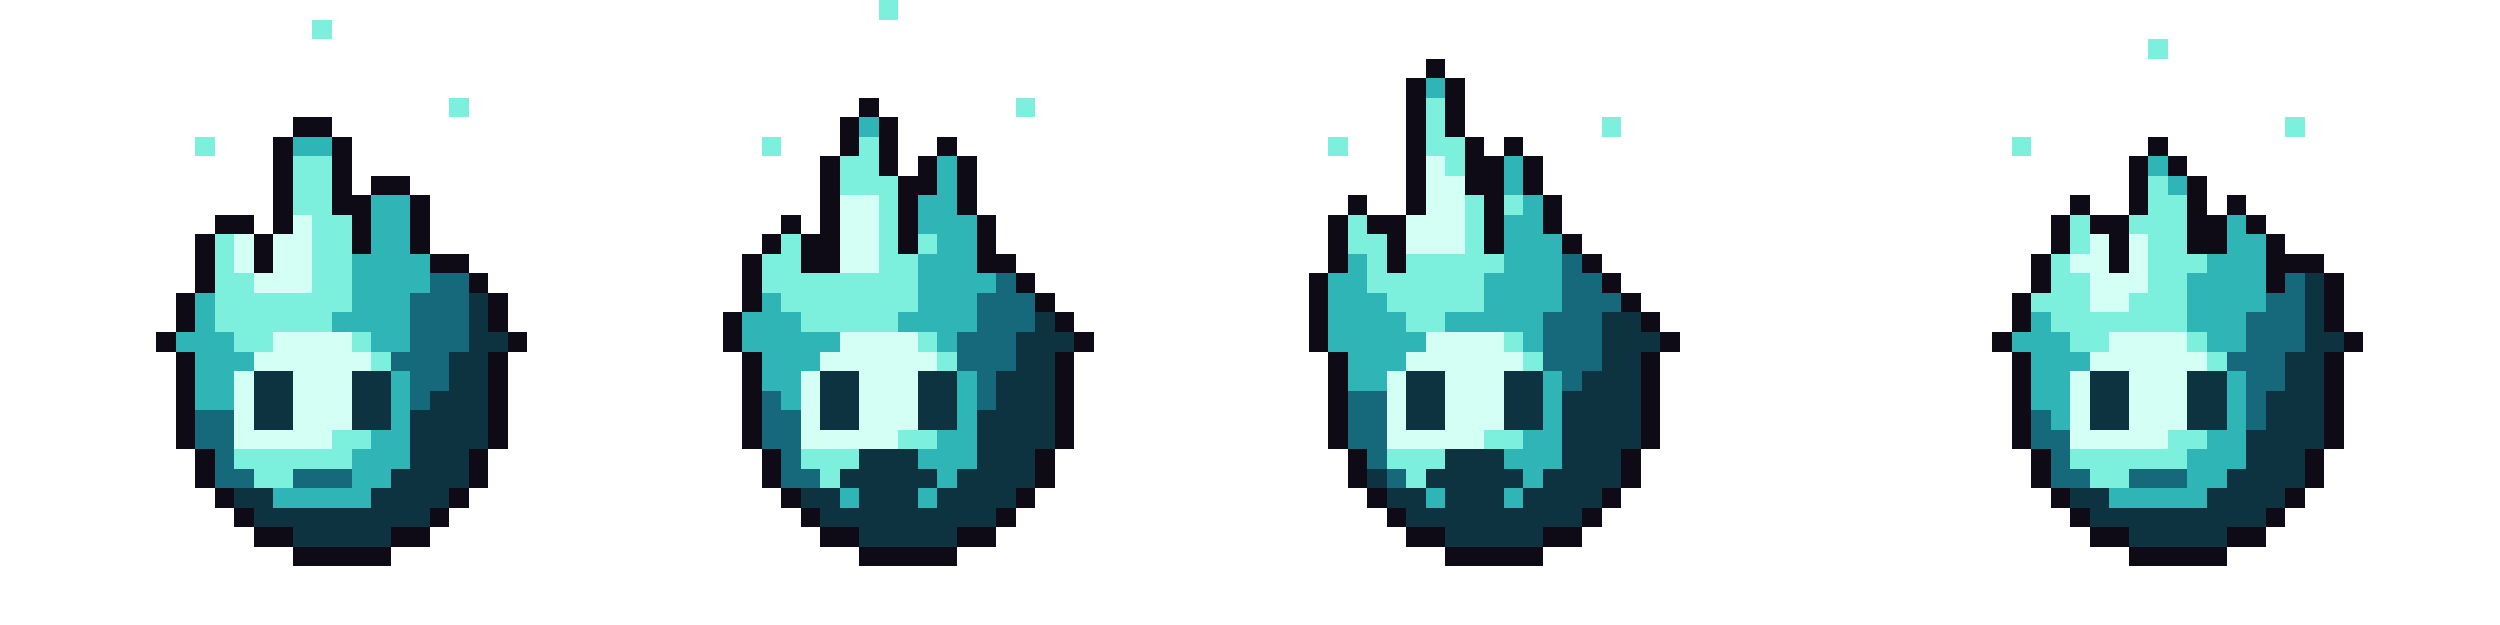
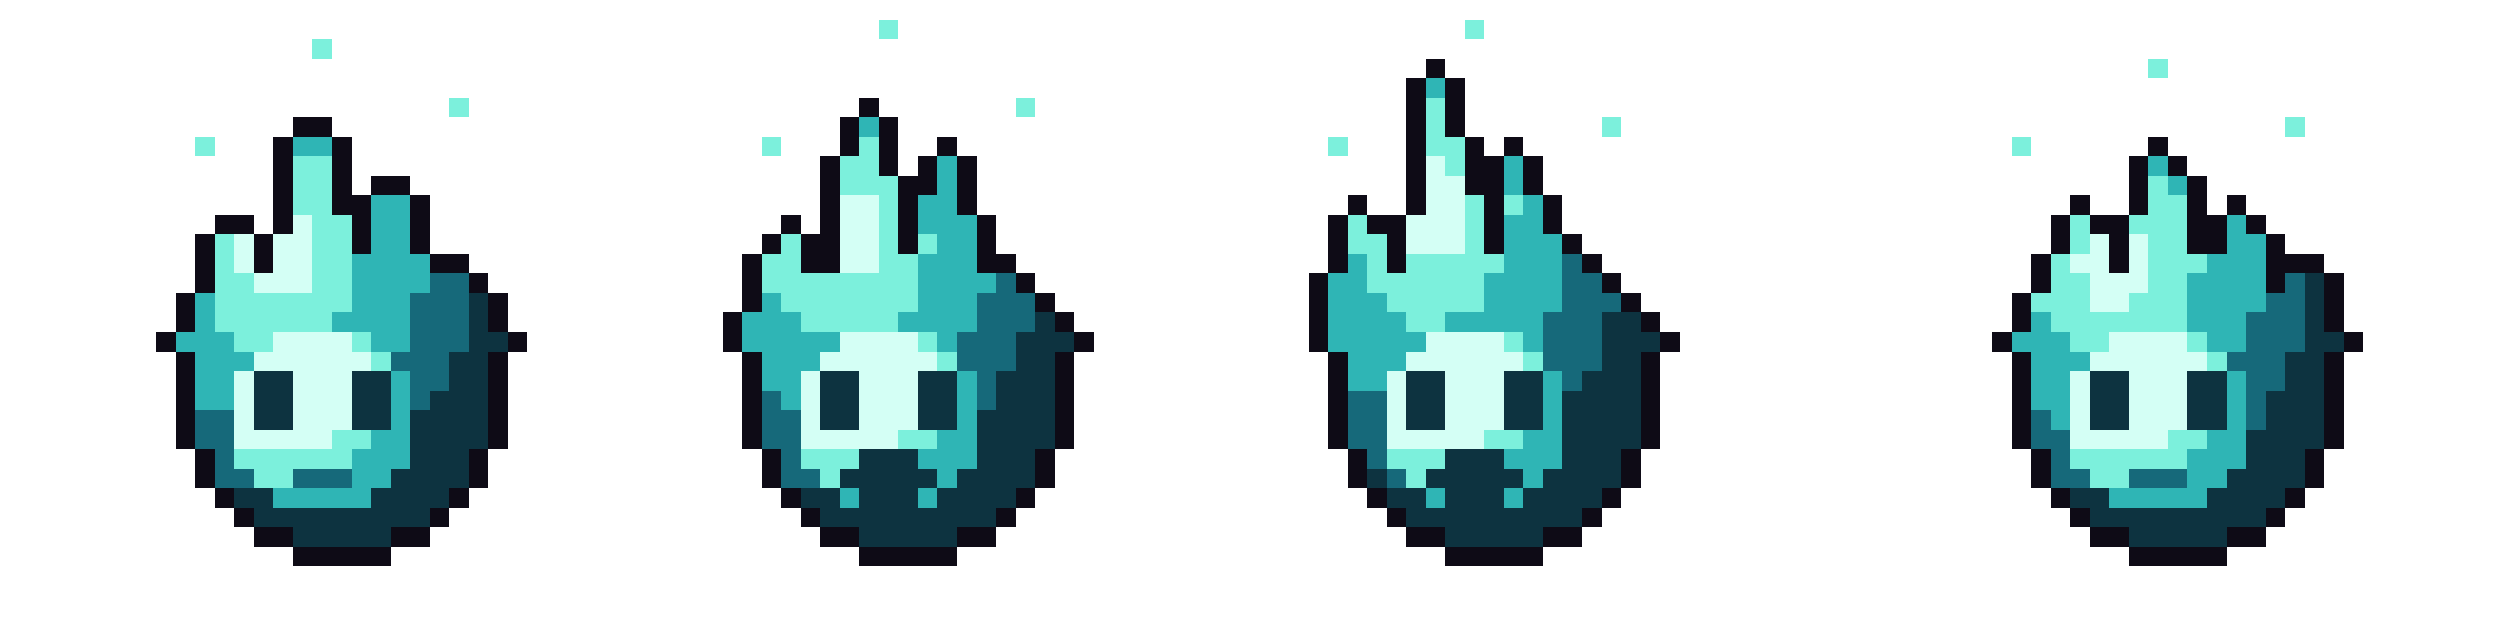
<svg xmlns="http://www.w3.org/2000/svg" width="256" height="64" viewBox="0 0 256 64" shape-rendering="crispEdges">
-   <path fill="#7cf0dc" d="M90 0h2v1h-2zM90 1h2v1h-2zM32 2h2v1h-2zM32 3h2v1h-2zM220 4h2v1h-2zM220 5h2v1h-2zM46 10h2v1h-2zM104 10h2v1h-2zM146 10h2v1h-2zM46 11h2v1h-2zM104 11h2v1h-2zM146 11h2v1h-2zM146 12h2v1h-2zM164 12h2v1h-2zM234 12h2v1h-2zM146 13h2v1h-2zM164 13h2v1h-2zM234 13h2v1h-2zM20 14h2v1h-2zM78 14h2v1h-2zM88 14h2v1h-2zM136 14h2v1h-2zM146 14h4v1h-4zM206 14h2v1h-2zM20 15h2v1h-2zM78 15h2v1h-2zM88 15h2v1h-2zM136 15h2v1h-2zM146 15h4v1h-4zM206 15h2v1h-2zM30 16h4v1h-4zM86 16h4v1h-4zM148 16h2v1h-2zM30 17h4v1h-4zM86 17h4v1h-4zM148 17h2v1h-2zM30 18h4v1h-4zM86 18h6v1h-6zM220 18h2v1h-2zM30 19h4v1h-4zM86 19h6v1h-6zM220 19h2v1h-2zM30 20h4v1h-4zM90 20h2v1h-2zM150 20h2v1h-2zM154 20h2v1h-2zM220 20h4v1h-4zM30 21h4v1h-4zM90 21h2v1h-2zM150 21h2v1h-2zM154 21h2v1h-2zM220 21h4v1h-4zM32 22h4v1h-4zM90 22h2v1h-2zM138 22h2v1h-2zM150 22h2v1h-2zM212 22h2v1h-2zM218 22h6v1h-6zM32 23h4v1h-4zM90 23h2v1h-2zM138 23h2v1h-2zM150 23h2v1h-2zM212 23h2v1h-2zM218 23h6v1h-6zM22 24h2v1h-2zM32 24h4v1h-4zM80 24h2v1h-2zM90 24h2v1h-2zM94 24h2v1h-2zM138 24h4v1h-4zM150 24h2v1h-2zM212 24h2v1h-2zM220 24h4v1h-4zM22 25h2v1h-2zM32 25h4v1h-4zM80 25h2v1h-2zM90 25h2v1h-2zM94 25h2v1h-2zM138 25h4v1h-4zM150 25h2v1h-2zM212 25h2v1h-2zM220 25h4v1h-4zM22 26h2v1h-2zM32 26h4v1h-4zM78 26h4v1h-4zM90 26h4v1h-4zM140 26h2v1h-2zM144 26h10v1h-10zM210 26h2v1h-2zM220 26h6v1h-6zM22 27h2v1h-2zM32 27h4v1h-4zM78 27h4v1h-4zM90 27h4v1h-4zM140 27h2v1h-2zM144 27h10v1h-10zM210 27h2v1h-2zM220 27h6v1h-6zM22 28h4v1h-4zM32 28h4v1h-4zM78 28h16v1h-16zM140 28h12v1h-12zM210 28h4v1h-4zM220 28h4v1h-4zM22 29h4v1h-4zM32 29h4v1h-4zM78 29h16v1h-16zM140 29h12v1h-12zM210 29h4v1h-4zM220 29h4v1h-4zM22 30h14v1h-14zM80 30h14v1h-14zM142 30h10v1h-10zM208 30h6v1h-6zM218 30h6v1h-6zM22 31h14v1h-14zM80 31h14v1h-14zM142 31h10v1h-10zM208 31h6v1h-6zM218 31h6v1h-6zM22 32h12v1h-12zM82 32h10v1h-10zM144 32h4v1h-4zM210 32h14v1h-14zM22 33h12v1h-12zM82 33h10v1h-10zM144 33h4v1h-4zM210 33h14v1h-14zM24 34h4v1h-4zM36 34h2v1h-2zM94 34h2v1h-2zM154 34h2v1h-2zM212 34h4v1h-4zM224 34h2v1h-2zM24 35h4v1h-4zM36 35h2v1h-2zM94 35h2v1h-2zM154 35h2v1h-2zM212 35h4v1h-4zM224 35h2v1h-2zM38 36h2v1h-2zM96 36h2v1h-2zM156 36h2v1h-2zM226 36h2v1h-2zM38 37h2v1h-2zM96 37h2v1h-2zM156 37h2v1h-2zM226 37h2v1h-2zM34 44h4v1h-4zM92 44h4v1h-4zM152 44h4v1h-4zM222 44h4v1h-4zM34 45h4v1h-4zM92 45h4v1h-4zM152 45h4v1h-4zM222 45h4v1h-4zM24 46h12v1h-12zM82 46h6v1h-6zM142 46h6v1h-6zM212 46h12v1h-12zM24 47h12v1h-12zM82 47h6v1h-6zM142 47h6v1h-6zM212 47h12v1h-12zM26 48h4v1h-4zM84 48h2v1h-2zM144 48h2v1h-2zM214 48h4v1h-4zM26 49h4v1h-4zM84 49h2v1h-2zM144 49h2v1h-2zM214 49h4v1h-4z" />
+   <path fill="#7cf0dc" d="M90 2h2v1h-2zM150 2h2v1h-2zM90 3h2v1h-2zM150 3h2v1h-2zM32 4h2v1h-2zM32 5h2v1h-2zM220 6h2v1h-2zM220 7h2v1h-2zM46 10h2v1h-2zM104 10h2v1h-2zM146 10h2v1h-2zM46 11h2v1h-2zM104 11h2v1h-2zM146 11h2v1h-2zM146 12h2v1h-2zM164 12h2v1h-2zM234 12h2v1h-2zM146 13h2v1h-2zM164 13h2v1h-2zM234 13h2v1h-2zM20 14h2v1h-2zM78 14h2v1h-2zM88 14h2v1h-2zM136 14h2v1h-2zM146 14h4v1h-4zM206 14h2v1h-2zM20 15h2v1h-2zM78 15h2v1h-2zM88 15h2v1h-2zM136 15h2v1h-2zM146 15h4v1h-4zM206 15h2v1h-2zM30 16h4v1h-4zM86 16h4v1h-4zM148 16h2v1h-2zM30 17h4v1h-4zM86 17h4v1h-4zM148 17h2v1h-2zM30 18h4v1h-4zM86 18h6v1h-6zM220 18h2v1h-2zM30 19h4v1h-4zM86 19h6v1h-6zM220 19h2v1h-2zM30 20h4v1h-4zM90 20h2v1h-2zM150 20h2v1h-2zM154 20h2v1h-2zM220 20h4v1h-4zM30 21h4v1h-4zM90 21h2v1h-2zM150 21h2v1h-2zM154 21h2v1h-2zM220 21h4v1h-4zM32 22h4v1h-4zM90 22h2v1h-2zM138 22h2v1h-2zM150 22h2v1h-2zM212 22h2v1h-2zM218 22h6v1h-6zM32 23h4v1h-4zM90 23h2v1h-2zM138 23h2v1h-2zM150 23h2v1h-2zM212 23h2v1h-2zM218 23h6v1h-6zM22 24h2v1h-2zM32 24h4v1h-4zM80 24h2v1h-2zM90 24h2v1h-2zM94 24h2v1h-2zM138 24h4v1h-4zM150 24h2v1h-2zM212 24h2v1h-2zM220 24h4v1h-4zM22 25h2v1h-2zM32 25h4v1h-4zM80 25h2v1h-2zM90 25h2v1h-2zM94 25h2v1h-2zM138 25h4v1h-4zM150 25h2v1h-2zM212 25h2v1h-2zM220 25h4v1h-4zM22 26h2v1h-2zM32 26h4v1h-4zM78 26h4v1h-4zM90 26h4v1h-4zM140 26h2v1h-2zM144 26h10v1h-10zM210 26h2v1h-2zM220 26h6v1h-6zM22 27h2v1h-2zM32 27h4v1h-4zM78 27h4v1h-4zM90 27h4v1h-4zM140 27h2v1h-2zM144 27h10v1h-10zM210 27h2v1h-2zM220 27h6v1h-6zM22 28h4v1h-4zM32 28h4v1h-4zM78 28h16v1h-16zM140 28h12v1h-12zM210 28h4v1h-4zM220 28h4v1h-4zM22 29h4v1h-4zM32 29h4v1h-4zM78 29h16v1h-16zM140 29h12v1h-12zM210 29h4v1h-4zM220 29h4v1h-4zM22 30h14v1h-14zM80 30h14v1h-14zM142 30h10v1h-10zM208 30h6v1h-6zM218 30h6v1h-6zM22 31h14v1h-14zM80 31h14v1h-14zM142 31h10v1h-10zM208 31h6v1h-6zM218 31h6v1h-6zM22 32h12v1h-12zM82 32h10v1h-10zM144 32h4v1h-4zM210 32h14v1h-14zM22 33h12v1h-12zM82 33h10v1h-10zM144 33h4v1h-4zM210 33h14v1h-14zM24 34h4v1h-4zM36 34h2v1h-2zM94 34h2v1h-2zM154 34h2v1h-2zM212 34h4v1h-4zM224 34h2v1h-2zM24 35h4v1h-4zM36 35h2v1h-2zM94 35h2v1h-2zM154 35h2v1h-2zM212 35h4v1h-4zM224 35h2v1h-2zM38 36h2v1h-2zM96 36h2v1h-2zM156 36h2v1h-2zM226 36h2v1h-2zM38 37h2v1h-2zM96 37h2v1h-2zM156 37h2v1h-2zM226 37h2v1h-2zM34 44h4v1h-4zM92 44h4v1h-4zM152 44h4v1h-4zM222 44h4v1h-4zM34 45h4v1h-4zM92 45h4v1h-4zM152 45h4v1h-4zM222 45h4v1h-4zM24 46h12v1h-12zM82 46h6v1h-6zM142 46h6v1h-6zM212 46h12v1h-12zM24 47h12v1h-12zM82 47h6v1h-6zM142 47h6v1h-6zM212 47h12v1h-12zM26 48h4v1h-4zM84 48h2v1h-2zM144 48h2v1h-2zM214 48h4v1h-4zM26 49h4v1h-4zM84 49h2v1h-2zM144 49h2v1h-2zM214 49h4v1h-4z" />
  <path fill="#0e0b16" d="M146 6h2v1h-2zM146 7h2v1h-2zM144 8h2v1h-2zM148 8h2v1h-2zM144 9h2v1h-2zM148 9h2v1h-2zM88 10h2v1h-2zM144 10h2v1h-2zM148 10h2v1h-2zM88 11h2v1h-2zM144 11h2v1h-2zM148 11h2v1h-2zM30 12h4v1h-4zM86 12h2v1h-2zM90 12h2v1h-2zM144 12h2v1h-2zM148 12h2v1h-2zM30 13h4v1h-4zM86 13h2v1h-2zM90 13h2v1h-2zM144 13h2v1h-2zM148 13h2v1h-2zM28 14h2v1h-2zM34 14h2v1h-2zM86 14h2v1h-2zM90 14h2v1h-2zM96 14h2v1h-2zM144 14h2v1h-2zM150 14h2v1h-2zM154 14h2v1h-2zM220 14h2v1h-2zM28 15h2v1h-2zM34 15h2v1h-2zM86 15h2v1h-2zM90 15h2v1h-2zM96 15h2v1h-2zM144 15h2v1h-2zM150 15h2v1h-2zM154 15h2v1h-2zM220 15h2v1h-2zM28 16h2v1h-2zM34 16h2v1h-2zM84 16h2v1h-2zM90 16h2v1h-2zM94 16h2v1h-2zM98 16h2v1h-2zM144 16h2v1h-2zM150 16h4v1h-4zM156 16h2v1h-2zM218 16h2v1h-2zM222 16h2v1h-2zM28 17h2v1h-2zM34 17h2v1h-2zM84 17h2v1h-2zM90 17h2v1h-2zM94 17h2v1h-2zM98 17h2v1h-2zM144 17h2v1h-2zM150 17h4v1h-4zM156 17h2v1h-2zM218 17h2v1h-2zM222 17h2v1h-2zM28 18h2v1h-2zM34 18h2v1h-2zM38 18h4v1h-4zM84 18h2v1h-2zM92 18h4v1h-4zM98 18h2v1h-2zM144 18h2v1h-2zM150 18h4v1h-4zM156 18h2v1h-2zM218 18h2v1h-2zM224 18h2v1h-2zM28 19h2v1h-2zM34 19h2v1h-2zM38 19h4v1h-4zM84 19h2v1h-2zM92 19h4v1h-4zM98 19h2v1h-2zM144 19h2v1h-2zM150 19h4v1h-4zM156 19h2v1h-2zM218 19h2v1h-2zM224 19h2v1h-2zM28 20h2v1h-2zM34 20h4v1h-4zM42 20h2v1h-2zM84 20h2v1h-2zM92 20h2v1h-2zM98 20h2v1h-2zM138 20h2v1h-2zM144 20h2v1h-2zM152 20h2v1h-2zM158 20h2v1h-2zM212 20h2v1h-2zM218 20h2v1h-2zM224 20h2v1h-2zM228 20h2v1h-2zM28 21h2v1h-2zM34 21h4v1h-4zM42 21h2v1h-2zM84 21h2v1h-2zM92 21h2v1h-2zM98 21h2v1h-2zM138 21h2v1h-2zM144 21h2v1h-2zM152 21h2v1h-2zM158 21h2v1h-2zM212 21h2v1h-2zM218 21h2v1h-2zM224 21h2v1h-2zM228 21h2v1h-2zM22 22h4v1h-4zM28 22h2v1h-2zM36 22h2v1h-2zM42 22h2v1h-2zM80 22h2v1h-2zM84 22h2v1h-2zM92 22h2v1h-2zM100 22h2v1h-2zM136 22h2v1h-2zM140 22h4v1h-4zM152 22h2v1h-2zM158 22h2v1h-2zM210 22h2v1h-2zM214 22h4v1h-4zM224 22h4v1h-4zM230 22h2v1h-2zM22 23h4v1h-4zM28 23h2v1h-2zM36 23h2v1h-2zM42 23h2v1h-2zM80 23h2v1h-2zM84 23h2v1h-2zM92 23h2v1h-2zM100 23h2v1h-2zM136 23h2v1h-2zM140 23h4v1h-4zM152 23h2v1h-2zM158 23h2v1h-2zM210 23h2v1h-2zM214 23h4v1h-4zM224 23h4v1h-4zM230 23h2v1h-2zM20 24h2v1h-2zM26 24h2v1h-2zM36 24h2v1h-2zM42 24h2v1h-2zM78 24h2v1h-2zM82 24h4v1h-4zM92 24h2v1h-2zM100 24h2v1h-2zM136 24h2v1h-2zM142 24h2v1h-2zM152 24h2v1h-2zM160 24h2v1h-2zM210 24h2v1h-2zM216 24h2v1h-2zM224 24h4v1h-4zM232 24h2v1h-2zM20 25h2v1h-2zM26 25h2v1h-2zM36 25h2v1h-2zM42 25h2v1h-2zM78 25h2v1h-2zM82 25h4v1h-4zM92 25h2v1h-2zM100 25h2v1h-2zM136 25h2v1h-2zM142 25h2v1h-2zM152 25h2v1h-2zM160 25h2v1h-2zM210 25h2v1h-2zM216 25h2v1h-2zM224 25h4v1h-4zM232 25h2v1h-2zM20 26h2v1h-2zM26 26h2v1h-2zM44 26h4v1h-4zM76 26h2v1h-2zM82 26h4v1h-4zM100 26h4v1h-4zM136 26h2v1h-2zM142 26h2v1h-2zM162 26h2v1h-2zM208 26h2v1h-2zM216 26h2v1h-2zM232 26h6v1h-6zM20 27h2v1h-2zM26 27h2v1h-2zM44 27h4v1h-4zM76 27h2v1h-2zM82 27h4v1h-4zM100 27h4v1h-4zM136 27h2v1h-2zM142 27h2v1h-2zM162 27h2v1h-2zM208 27h2v1h-2zM216 27h2v1h-2zM232 27h6v1h-6zM20 28h2v1h-2zM48 28h2v1h-2zM76 28h2v1h-2zM104 28h2v1h-2zM134 28h2v1h-2zM164 28h2v1h-2zM208 28h2v1h-2zM232 28h2v1h-2zM238 28h2v1h-2zM20 29h2v1h-2zM48 29h2v1h-2zM76 29h2v1h-2zM104 29h2v1h-2zM134 29h2v1h-2zM164 29h2v1h-2zM208 29h2v1h-2zM232 29h2v1h-2zM238 29h2v1h-2zM18 30h2v1h-2zM50 30h2v1h-2zM76 30h2v1h-2zM106 30h2v1h-2zM134 30h2v1h-2zM166 30h2v1h-2zM206 30h2v1h-2zM238 30h2v1h-2zM18 31h2v1h-2zM50 31h2v1h-2zM76 31h2v1h-2zM106 31h2v1h-2zM134 31h2v1h-2zM166 31h2v1h-2zM206 31h2v1h-2zM238 31h2v1h-2zM18 32h2v1h-2zM50 32h2v1h-2zM74 32h2v1h-2zM108 32h2v1h-2zM134 32h2v1h-2zM168 32h2v1h-2zM206 32h2v1h-2zM238 32h2v1h-2zM18 33h2v1h-2zM50 33h2v1h-2zM74 33h2v1h-2zM108 33h2v1h-2zM134 33h2v1h-2zM168 33h2v1h-2zM206 33h2v1h-2zM238 33h2v1h-2zM16 34h2v1h-2zM52 34h2v1h-2zM74 34h2v1h-2zM110 34h2v1h-2zM134 34h2v1h-2zM170 34h2v1h-2zM204 34h2v1h-2zM240 34h2v1h-2zM16 35h2v1h-2zM52 35h2v1h-2zM74 35h2v1h-2zM110 35h2v1h-2zM134 35h2v1h-2zM170 35h2v1h-2zM204 35h2v1h-2zM240 35h2v1h-2zM18 36h2v1h-2zM50 36h2v1h-2zM76 36h2v1h-2zM108 36h2v1h-2zM136 36h2v1h-2zM168 36h2v1h-2zM206 36h2v1h-2zM238 36h2v1h-2zM18 37h2v1h-2zM50 37h2v1h-2zM76 37h2v1h-2zM108 37h2v1h-2zM136 37h2v1h-2zM168 37h2v1h-2zM206 37h2v1h-2zM238 37h2v1h-2zM18 38h2v1h-2zM50 38h2v1h-2zM76 38h2v1h-2zM108 38h2v1h-2zM136 38h2v1h-2zM168 38h2v1h-2zM206 38h2v1h-2zM238 38h2v1h-2zM18 39h2v1h-2zM50 39h2v1h-2zM76 39h2v1h-2zM108 39h2v1h-2zM136 39h2v1h-2zM168 39h2v1h-2zM206 39h2v1h-2zM238 39h2v1h-2zM18 40h2v1h-2zM50 40h2v1h-2zM76 40h2v1h-2zM108 40h2v1h-2zM136 40h2v1h-2zM168 40h2v1h-2zM206 40h2v1h-2zM238 40h2v1h-2zM18 41h2v1h-2zM50 41h2v1h-2zM76 41h2v1h-2zM108 41h2v1h-2zM136 41h2v1h-2zM168 41h2v1h-2zM206 41h2v1h-2zM238 41h2v1h-2zM18 42h2v1h-2zM50 42h2v1h-2zM76 42h2v1h-2zM108 42h2v1h-2zM136 42h2v1h-2zM168 42h2v1h-2zM206 42h2v1h-2zM238 42h2v1h-2zM18 43h2v1h-2zM50 43h2v1h-2zM76 43h2v1h-2zM108 43h2v1h-2zM136 43h2v1h-2zM168 43h2v1h-2zM206 43h2v1h-2zM238 43h2v1h-2zM18 44h2v1h-2zM50 44h2v1h-2zM76 44h2v1h-2zM108 44h2v1h-2zM136 44h2v1h-2zM168 44h2v1h-2zM206 44h2v1h-2zM238 44h2v1h-2zM18 45h2v1h-2zM50 45h2v1h-2zM76 45h2v1h-2zM108 45h2v1h-2zM136 45h2v1h-2zM168 45h2v1h-2zM206 45h2v1h-2zM238 45h2v1h-2zM20 46h2v1h-2zM48 46h2v1h-2zM78 46h2v1h-2zM106 46h2v1h-2zM138 46h2v1h-2zM166 46h2v1h-2zM208 46h2v1h-2zM236 46h2v1h-2zM20 47h2v1h-2zM48 47h2v1h-2zM78 47h2v1h-2zM106 47h2v1h-2zM138 47h2v1h-2zM166 47h2v1h-2zM208 47h2v1h-2zM236 47h2v1h-2zM20 48h2v1h-2zM48 48h2v1h-2zM78 48h2v1h-2zM106 48h2v1h-2zM138 48h2v1h-2zM166 48h2v1h-2zM208 48h2v1h-2zM236 48h2v1h-2zM20 49h2v1h-2zM48 49h2v1h-2zM78 49h2v1h-2zM106 49h2v1h-2zM138 49h2v1h-2zM166 49h2v1h-2zM208 49h2v1h-2zM236 49h2v1h-2zM22 50h2v1h-2zM46 50h2v1h-2zM80 50h2v1h-2zM104 50h2v1h-2zM140 50h2v1h-2zM164 50h2v1h-2zM210 50h2v1h-2zM234 50h2v1h-2zM22 51h2v1h-2zM46 51h2v1h-2zM80 51h2v1h-2zM104 51h2v1h-2zM140 51h2v1h-2zM164 51h2v1h-2zM210 51h2v1h-2zM234 51h2v1h-2zM24 52h2v1h-2zM44 52h2v1h-2zM82 52h2v1h-2zM102 52h2v1h-2zM142 52h2v1h-2zM162 52h2v1h-2zM212 52h2v1h-2zM232 52h2v1h-2zM24 53h2v1h-2zM44 53h2v1h-2zM82 53h2v1h-2zM102 53h2v1h-2zM142 53h2v1h-2zM162 53h2v1h-2zM212 53h2v1h-2zM232 53h2v1h-2zM26 54h4v1h-4zM40 54h4v1h-4zM84 54h4v1h-4zM98 54h4v1h-4zM144 54h4v1h-4zM158 54h4v1h-4zM214 54h4v1h-4zM228 54h4v1h-4zM26 55h4v1h-4zM40 55h4v1h-4zM84 55h4v1h-4zM98 55h4v1h-4zM144 55h4v1h-4zM158 55h4v1h-4zM214 55h4v1h-4zM228 55h4v1h-4zM30 56h10v1h-10zM88 56h10v1h-10zM148 56h10v1h-10zM218 56h10v1h-10zM30 57h10v1h-10zM88 57h10v1h-10zM148 57h10v1h-10zM218 57h10v1h-10z" />
  <path fill="#2fb5b5" d="M146 8h2v1h-2zM146 9h2v1h-2zM88 12h2v1h-2zM88 13h2v1h-2zM30 14h4v1h-4zM30 15h4v1h-4zM96 16h2v1h-2zM154 16h2v1h-2zM220 16h2v1h-2zM96 17h2v1h-2zM154 17h2v1h-2zM220 17h2v1h-2zM96 18h2v1h-2zM154 18h2v1h-2zM222 18h2v1h-2zM96 19h2v1h-2zM154 19h2v1h-2zM222 19h2v1h-2zM38 20h4v1h-4zM94 20h4v1h-4zM156 20h2v1h-2zM38 21h4v1h-4zM94 21h4v1h-4zM156 21h2v1h-2zM38 22h4v1h-4zM94 22h6v1h-6zM154 22h4v1h-4zM228 22h2v1h-2zM38 23h4v1h-4zM94 23h6v1h-6zM154 23h4v1h-4zM228 23h2v1h-2zM38 24h4v1h-4zM96 24h4v1h-4zM154 24h6v1h-6zM228 24h4v1h-4zM38 25h4v1h-4zM96 25h4v1h-4zM154 25h6v1h-6zM228 25h4v1h-4zM36 26h8v1h-8zM94 26h6v1h-6zM138 26h2v1h-2zM154 26h6v1h-6zM226 26h6v1h-6zM36 27h8v1h-8zM94 27h6v1h-6zM138 27h2v1h-2zM154 27h6v1h-6zM226 27h6v1h-6zM36 28h8v1h-8zM94 28h8v1h-8zM136 28h4v1h-4zM152 28h8v1h-8zM224 28h8v1h-8zM36 29h8v1h-8zM94 29h8v1h-8zM136 29h4v1h-4zM152 29h8v1h-8zM224 29h8v1h-8zM20 30h2v1h-2zM36 30h6v1h-6zM78 30h2v1h-2zM94 30h6v1h-6zM136 30h6v1h-6zM152 30h8v1h-8zM224 30h8v1h-8zM20 31h2v1h-2zM36 31h6v1h-6zM78 31h2v1h-2zM94 31h6v1h-6zM136 31h6v1h-6zM152 31h8v1h-8zM224 31h8v1h-8zM20 32h2v1h-2zM34 32h8v1h-8zM76 32h6v1h-6zM92 32h8v1h-8zM136 32h8v1h-8zM148 32h10v1h-10zM208 32h2v1h-2zM224 32h6v1h-6zM20 33h2v1h-2zM34 33h8v1h-8zM76 33h6v1h-6zM92 33h8v1h-8zM136 33h8v1h-8zM148 33h10v1h-10zM208 33h2v1h-2zM224 33h6v1h-6zM18 34h6v1h-6zM38 34h4v1h-4zM76 34h10v1h-10zM96 34h2v1h-2zM136 34h10v1h-10zM156 34h2v1h-2zM206 34h6v1h-6zM226 34h4v1h-4zM18 35h6v1h-6zM38 35h4v1h-4zM76 35h10v1h-10zM96 35h2v1h-2zM136 35h10v1h-10zM156 35h2v1h-2zM206 35h6v1h-6zM226 35h4v1h-4zM20 36h6v1h-6zM78 36h6v1h-6zM138 36h6v1h-6zM208 36h6v1h-6zM20 37h6v1h-6zM78 37h6v1h-6zM138 37h6v1h-6zM208 37h6v1h-6zM20 38h4v1h-4zM40 38h2v1h-2zM78 38h4v1h-4zM98 38h2v1h-2zM138 38h4v1h-4zM158 38h2v1h-2zM208 38h4v1h-4zM228 38h2v1h-2zM20 39h4v1h-4zM40 39h2v1h-2zM78 39h4v1h-4zM98 39h2v1h-2zM138 39h4v1h-4zM158 39h2v1h-2zM208 39h4v1h-4zM228 39h2v1h-2zM20 40h4v1h-4zM40 40h2v1h-2zM80 40h2v1h-2zM98 40h2v1h-2zM158 40h2v1h-2zM208 40h4v1h-4zM228 40h2v1h-2zM20 41h4v1h-4zM40 41h2v1h-2zM80 41h2v1h-2zM98 41h2v1h-2zM158 41h2v1h-2zM208 41h4v1h-4zM228 41h2v1h-2zM40 42h2v1h-2zM98 42h2v1h-2zM158 42h2v1h-2zM210 42h2v1h-2zM228 42h2v1h-2zM40 43h2v1h-2zM98 43h2v1h-2zM158 43h2v1h-2zM210 43h2v1h-2zM228 43h2v1h-2zM38 44h4v1h-4zM96 44h4v1h-4zM156 44h4v1h-4zM226 44h4v1h-4zM38 45h4v1h-4zM96 45h4v1h-4zM156 45h4v1h-4zM226 45h4v1h-4zM36 46h6v1h-6zM94 46h6v1h-6zM154 46h6v1h-6zM224 46h6v1h-6zM36 47h6v1h-6zM94 47h6v1h-6zM154 47h6v1h-6zM224 47h6v1h-6zM36 48h4v1h-4zM96 48h2v1h-2zM156 48h2v1h-2zM224 48h4v1h-4zM36 49h4v1h-4zM96 49h2v1h-2zM156 49h2v1h-2zM224 49h4v1h-4zM28 50h10v1h-10zM86 50h2v1h-2zM94 50h2v1h-2zM146 50h2v1h-2zM154 50h2v1h-2zM216 50h10v1h-10zM28 51h10v1h-10zM86 51h2v1h-2zM94 51h2v1h-2zM146 51h2v1h-2zM154 51h2v1h-2zM216 51h10v1h-10z" />
  <path fill="#d4fff5" d="M146 16h2v1h-2zM146 17h2v1h-2zM146 18h4v1h-4zM146 19h4v1h-4zM86 20h4v1h-4zM146 20h4v1h-4zM86 21h4v1h-4zM146 21h4v1h-4zM30 22h2v1h-2zM86 22h4v1h-4zM144 22h6v1h-6zM30 23h2v1h-2zM86 23h4v1h-4zM144 23h6v1h-6zM24 24h2v1h-2zM28 24h4v1h-4zM86 24h4v1h-4zM144 24h6v1h-6zM214 24h2v1h-2zM218 24h2v1h-2zM24 25h2v1h-2zM28 25h4v1h-4zM86 25h4v1h-4zM144 25h6v1h-6zM214 25h2v1h-2zM218 25h2v1h-2zM24 26h2v1h-2zM28 26h4v1h-4zM86 26h4v1h-4zM212 26h4v1h-4zM218 26h2v1h-2zM24 27h2v1h-2zM28 27h4v1h-4zM86 27h4v1h-4zM212 27h4v1h-4zM218 27h2v1h-2zM26 28h6v1h-6zM214 28h6v1h-6zM26 29h6v1h-6zM214 29h6v1h-6zM214 30h4v1h-4zM214 31h4v1h-4zM28 34h8v1h-8zM86 34h8v1h-8zM146 34h8v1h-8zM216 34h8v1h-8zM28 35h8v1h-8zM86 35h8v1h-8zM146 35h8v1h-8zM216 35h8v1h-8zM26 36h12v1h-12zM84 36h12v1h-12zM144 36h12v1h-12zM214 36h12v1h-12zM26 37h12v1h-12zM84 37h12v1h-12zM144 37h12v1h-12zM214 37h12v1h-12zM24 38h2v1h-2zM30 38h6v1h-6zM82 38h2v1h-2zM88 38h6v1h-6zM142 38h2v1h-2zM148 38h6v1h-6zM212 38h2v1h-2zM218 38h6v1h-6zM24 39h2v1h-2zM30 39h6v1h-6zM82 39h2v1h-2zM88 39h6v1h-6zM142 39h2v1h-2zM148 39h6v1h-6zM212 39h2v1h-2zM218 39h6v1h-6zM24 40h2v1h-2zM30 40h6v1h-6zM82 40h2v1h-2zM88 40h6v1h-6zM142 40h2v1h-2zM148 40h6v1h-6zM212 40h2v1h-2zM218 40h6v1h-6zM24 41h2v1h-2zM30 41h6v1h-6zM82 41h2v1h-2zM88 41h6v1h-6zM142 41h2v1h-2zM148 41h6v1h-6zM212 41h2v1h-2zM218 41h6v1h-6zM24 42h2v1h-2zM30 42h6v1h-6zM82 42h2v1h-2zM88 42h6v1h-6zM142 42h2v1h-2zM148 42h6v1h-6zM212 42h2v1h-2zM218 42h6v1h-6zM24 43h2v1h-2zM30 43h6v1h-6zM82 43h2v1h-2zM88 43h6v1h-6zM142 43h2v1h-2zM148 43h6v1h-6zM212 43h2v1h-2zM218 43h6v1h-6zM24 44h10v1h-10zM82 44h10v1h-10zM142 44h10v1h-10zM212 44h10v1h-10zM24 45h10v1h-10zM82 45h10v1h-10zM142 45h10v1h-10zM212 45h10v1h-10z" />
  <path fill="#16697a" d="M160 26h2v1h-2zM160 27h2v1h-2zM44 28h4v1h-4zM102 28h2v1h-2zM160 28h4v1h-4zM234 28h2v1h-2zM44 29h4v1h-4zM102 29h2v1h-2zM160 29h4v1h-4zM234 29h2v1h-2zM42 30h6v1h-6zM100 30h6v1h-6zM160 30h6v1h-6zM232 30h4v1h-4zM42 31h6v1h-6zM100 31h6v1h-6zM160 31h6v1h-6zM232 31h4v1h-4zM42 32h6v1h-6zM100 32h6v1h-6zM158 32h6v1h-6zM230 32h6v1h-6zM42 33h6v1h-6zM100 33h6v1h-6zM158 33h6v1h-6zM230 33h6v1h-6zM42 34h6v1h-6zM98 34h6v1h-6zM158 34h6v1h-6zM230 34h6v1h-6zM42 35h6v1h-6zM98 35h6v1h-6zM158 35h6v1h-6zM230 35h6v1h-6zM40 36h6v1h-6zM98 36h6v1h-6zM158 36h6v1h-6zM228 36h6v1h-6zM40 37h6v1h-6zM98 37h6v1h-6zM158 37h6v1h-6zM228 37h6v1h-6zM42 38h4v1h-4zM100 38h2v1h-2zM160 38h2v1h-2zM230 38h4v1h-4zM42 39h4v1h-4zM100 39h2v1h-2zM160 39h2v1h-2zM230 39h4v1h-4zM42 40h2v1h-2zM78 40h2v1h-2zM100 40h2v1h-2zM138 40h4v1h-4zM230 40h2v1h-2zM42 41h2v1h-2zM78 41h2v1h-2zM100 41h2v1h-2zM138 41h4v1h-4zM230 41h2v1h-2zM20 42h4v1h-4zM78 42h4v1h-4zM138 42h4v1h-4zM208 42h2v1h-2zM230 42h2v1h-2zM20 43h4v1h-4zM78 43h4v1h-4zM138 43h4v1h-4zM208 43h2v1h-2zM230 43h2v1h-2zM20 44h4v1h-4zM78 44h4v1h-4zM138 44h4v1h-4zM208 44h4v1h-4zM20 45h4v1h-4zM78 45h4v1h-4zM138 45h4v1h-4zM208 45h4v1h-4zM22 46h2v1h-2zM80 46h2v1h-2zM140 46h2v1h-2zM210 46h2v1h-2zM22 47h2v1h-2zM80 47h2v1h-2zM140 47h2v1h-2zM210 47h2v1h-2zM22 48h4v1h-4zM30 48h6v1h-6zM80 48h4v1h-4zM142 48h2v1h-2zM210 48h4v1h-4zM218 48h6v1h-6zM22 49h4v1h-4zM30 49h6v1h-6zM80 49h4v1h-4zM142 49h2v1h-2zM210 49h4v1h-4zM218 49h6v1h-6z" />
  <path fill="#0d3340" d="M236 28h2v1h-2zM236 29h2v1h-2zM48 30h2v1h-2zM236 30h2v1h-2zM48 31h2v1h-2zM236 31h2v1h-2zM48 32h2v1h-2zM106 32h2v1h-2zM164 32h4v1h-4zM236 32h2v1h-2zM48 33h2v1h-2zM106 33h2v1h-2zM164 33h4v1h-4zM236 33h2v1h-2zM48 34h4v1h-4zM104 34h6v1h-6zM164 34h6v1h-6zM236 34h4v1h-4zM48 35h4v1h-4zM104 35h6v1h-6zM164 35h6v1h-6zM236 35h4v1h-4zM46 36h4v1h-4zM104 36h4v1h-4zM164 36h4v1h-4zM234 36h4v1h-4zM46 37h4v1h-4zM104 37h4v1h-4zM164 37h4v1h-4zM234 37h4v1h-4zM26 38h4v1h-4zM36 38h4v1h-4zM46 38h4v1h-4zM84 38h4v1h-4zM94 38h4v1h-4zM102 38h6v1h-6zM144 38h4v1h-4zM154 38h4v1h-4zM162 38h6v1h-6zM214 38h4v1h-4zM224 38h4v1h-4zM234 38h4v1h-4zM26 39h4v1h-4zM36 39h4v1h-4zM46 39h4v1h-4zM84 39h4v1h-4zM94 39h4v1h-4zM102 39h6v1h-6zM144 39h4v1h-4zM154 39h4v1h-4zM162 39h6v1h-6zM214 39h4v1h-4zM224 39h4v1h-4zM234 39h4v1h-4zM26 40h4v1h-4zM36 40h4v1h-4zM44 40h6v1h-6zM84 40h4v1h-4zM94 40h4v1h-4zM102 40h6v1h-6zM144 40h4v1h-4zM154 40h4v1h-4zM160 40h8v1h-8zM214 40h4v1h-4zM224 40h4v1h-4zM232 40h6v1h-6zM26 41h4v1h-4zM36 41h4v1h-4zM44 41h6v1h-6zM84 41h4v1h-4zM94 41h4v1h-4zM102 41h6v1h-6zM144 41h4v1h-4zM154 41h4v1h-4zM160 41h8v1h-8zM214 41h4v1h-4zM224 41h4v1h-4zM232 41h6v1h-6zM26 42h4v1h-4zM36 42h4v1h-4zM42 42h8v1h-8zM84 42h4v1h-4zM94 42h4v1h-4zM100 42h8v1h-8zM144 42h4v1h-4zM154 42h4v1h-4zM160 42h8v1h-8zM214 42h4v1h-4zM224 42h4v1h-4zM232 42h6v1h-6zM26 43h4v1h-4zM36 43h4v1h-4zM42 43h8v1h-8zM84 43h4v1h-4zM94 43h4v1h-4zM100 43h8v1h-8zM144 43h4v1h-4zM154 43h4v1h-4zM160 43h8v1h-8zM214 43h4v1h-4zM224 43h4v1h-4zM232 43h6v1h-6zM42 44h8v1h-8zM100 44h8v1h-8zM160 44h8v1h-8zM230 44h8v1h-8zM42 45h8v1h-8zM100 45h8v1h-8zM160 45h8v1h-8zM230 45h8v1h-8zM42 46h6v1h-6zM88 46h6v1h-6zM100 46h6v1h-6zM148 46h6v1h-6zM160 46h6v1h-6zM230 46h6v1h-6zM42 47h6v1h-6zM88 47h6v1h-6zM100 47h6v1h-6zM148 47h6v1h-6zM160 47h6v1h-6zM230 47h6v1h-6zM40 48h8v1h-8zM86 48h10v1h-10zM98 48h8v1h-8zM140 48h2v1h-2zM146 48h10v1h-10zM158 48h8v1h-8zM228 48h8v1h-8zM40 49h8v1h-8zM86 49h10v1h-10zM98 49h8v1h-8zM140 49h2v1h-2zM146 49h10v1h-10zM158 49h8v1h-8zM228 49h8v1h-8zM24 50h4v1h-4zM38 50h8v1h-8zM82 50h4v1h-4zM88 50h6v1h-6zM96 50h8v1h-8zM142 50h4v1h-4zM148 50h6v1h-6zM156 50h8v1h-8zM212 50h4v1h-4zM226 50h8v1h-8zM24 51h4v1h-4zM38 51h8v1h-8zM82 51h4v1h-4zM88 51h6v1h-6zM96 51h8v1h-8zM142 51h4v1h-4zM148 51h6v1h-6zM156 51h8v1h-8zM212 51h4v1h-4zM226 51h8v1h-8zM26 52h18v1h-18zM84 52h18v1h-18zM144 52h18v1h-18zM214 52h18v1h-18zM26 53h18v1h-18zM84 53h18v1h-18zM144 53h18v1h-18zM214 53h18v1h-18zM30 54h10v1h-10zM88 54h10v1h-10zM148 54h10v1h-10zM218 54h10v1h-10zM30 55h10v1h-10zM88 55h10v1h-10zM148 55h10v1h-10zM218 55h10v1h-10z" />
</svg>
